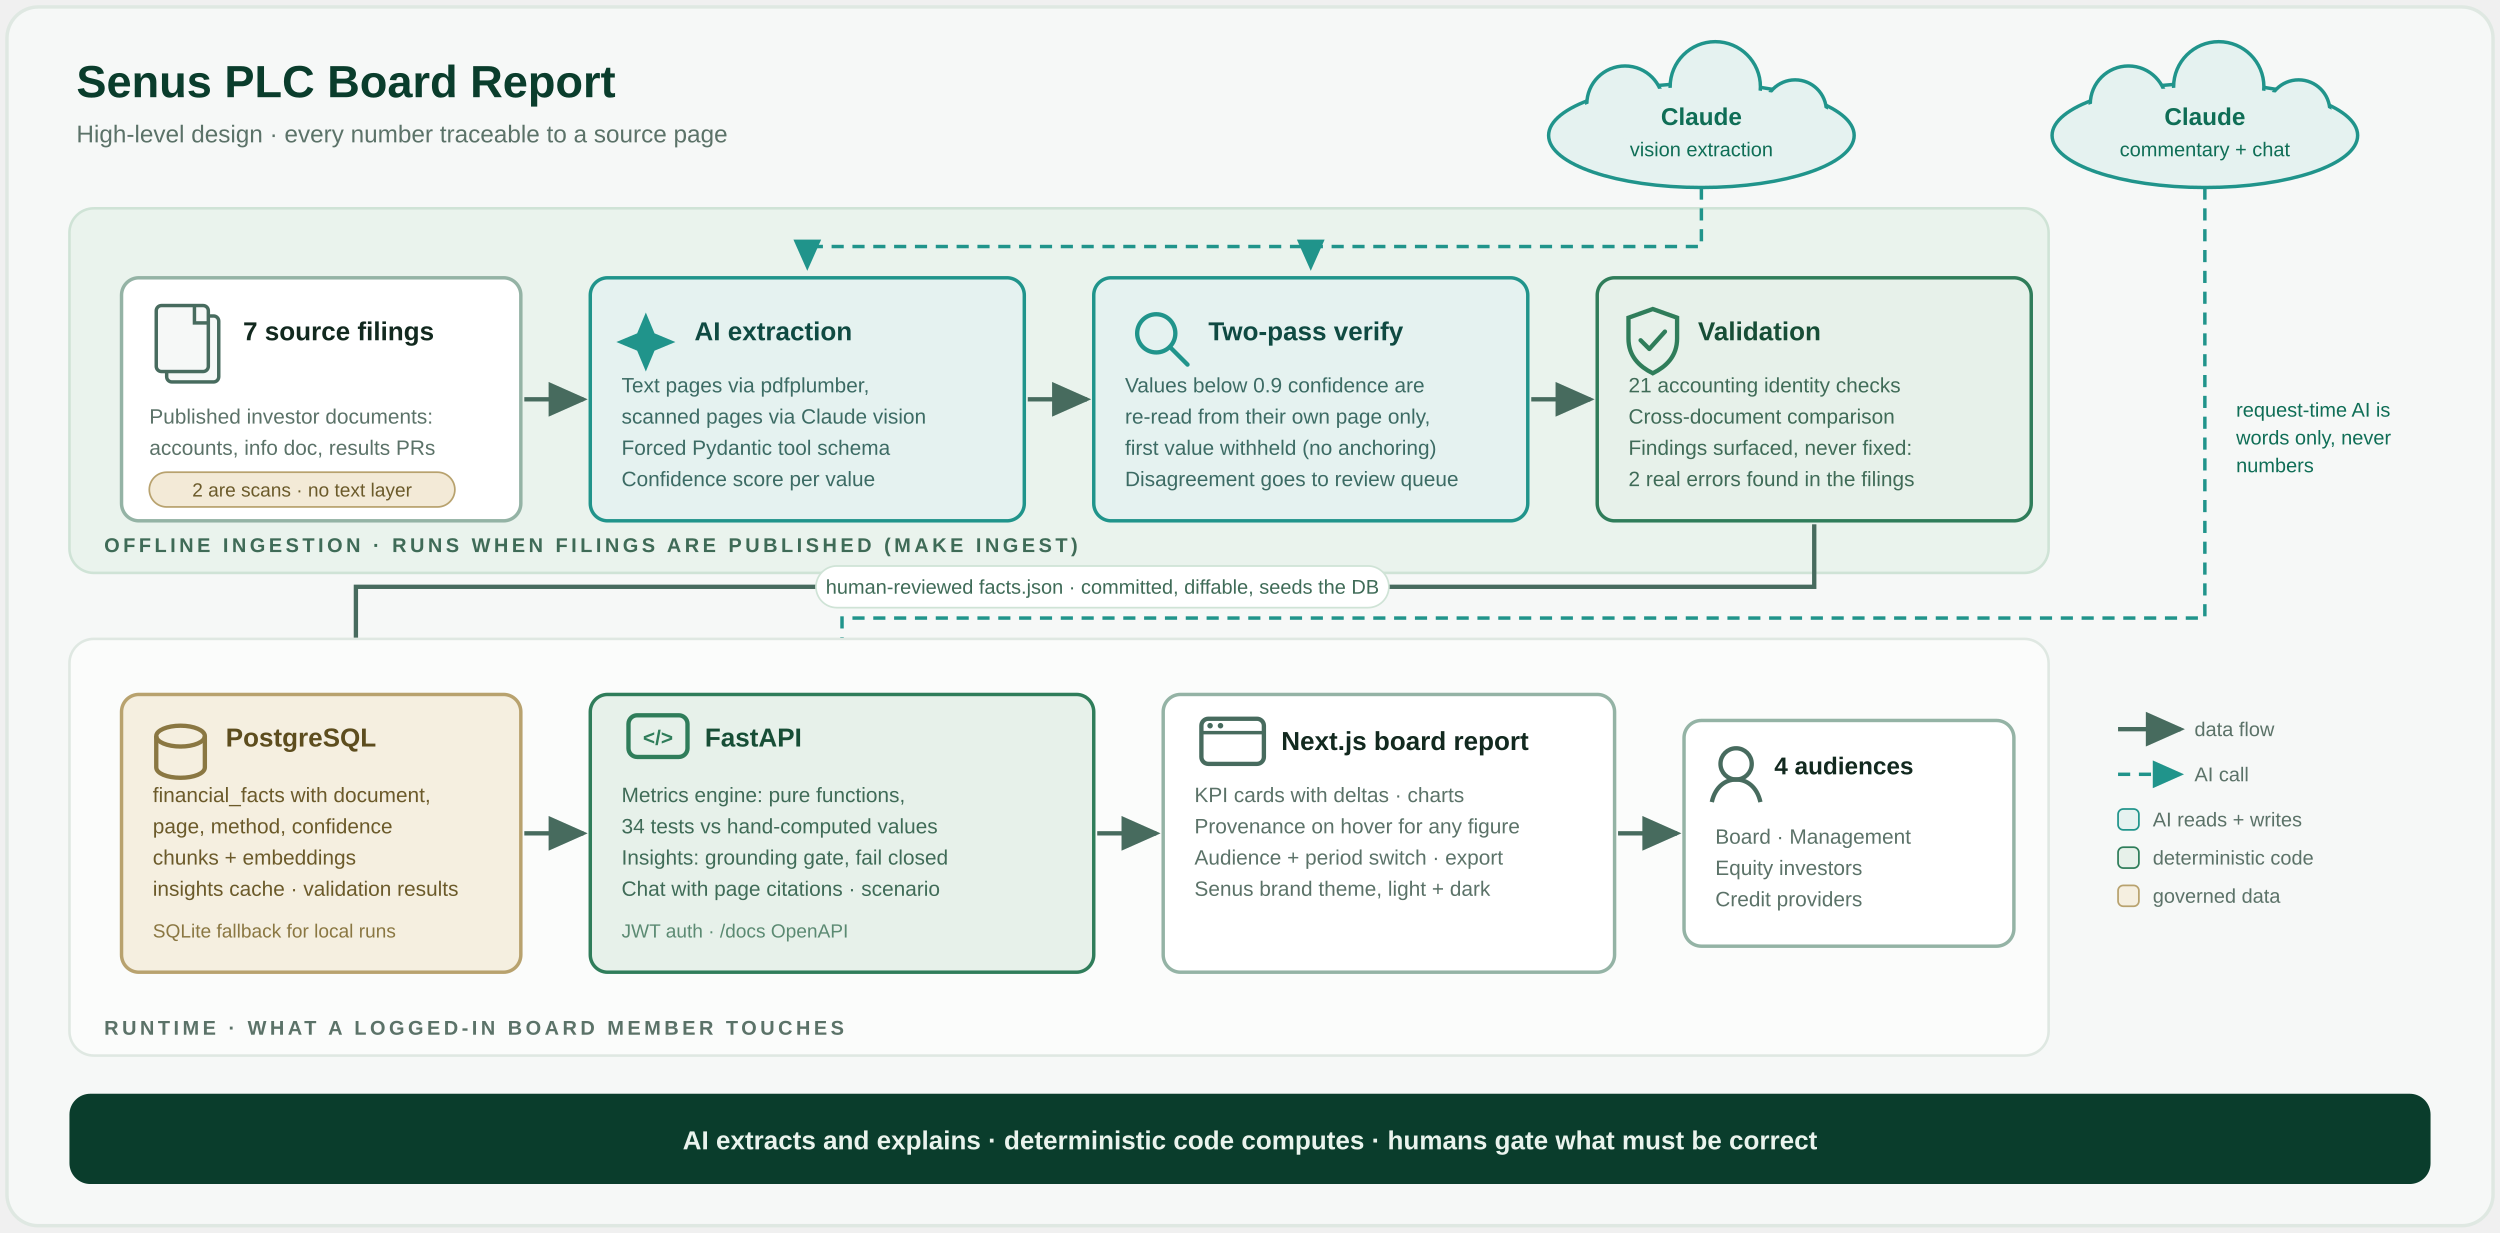
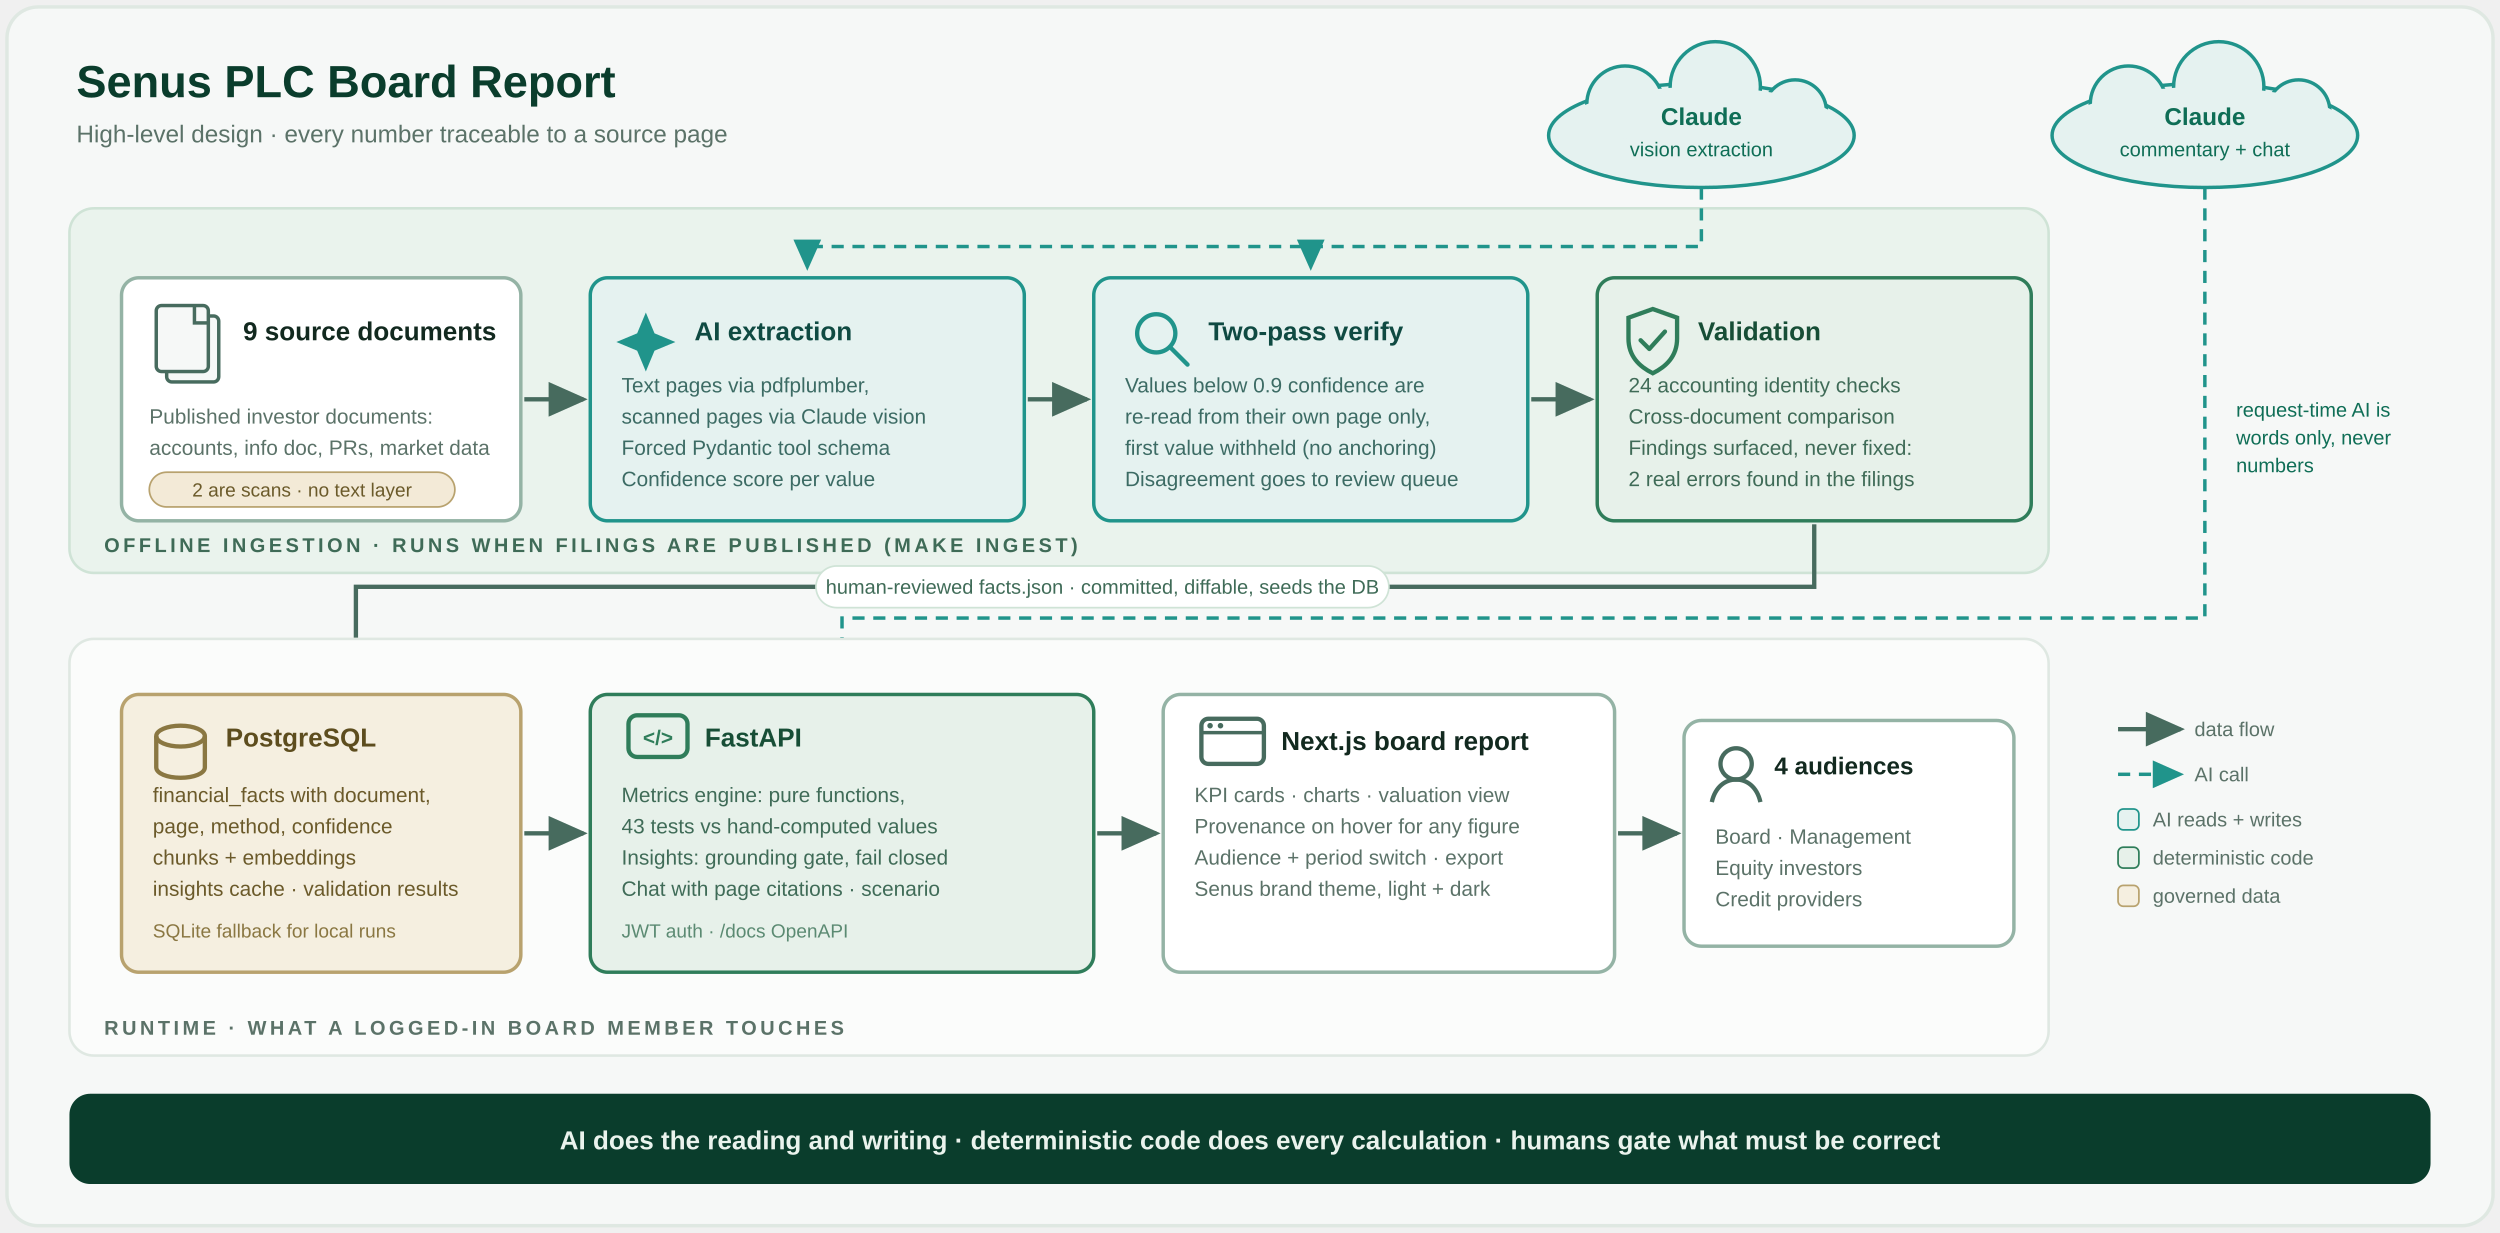
<svg xmlns="http://www.w3.org/2000/svg" viewBox="0 0 1440 710" font-family="Segoe UI, Arial, Helvetica, sans-serif">
  <defs>
    <marker id="ag" markerWidth="10" markerHeight="8" refX="8" refY="4" orient="auto">
      <path d="M0,0 L9,4 L0,8 Z" fill="#476b5e" />
    </marker>
    <marker id="at" markerWidth="10" markerHeight="8" refX="8" refY="4" orient="auto">
      <path d="M0,0 L9,4 L0,8 Z" fill="#20948b" />
    </marker>
  </defs>
  <rect x="4" y="4" width="1432" height="702" rx="18" fill="#f6f8f7" stroke="#dfe8e2" stroke-width="2" />
  <text x="44" y="56" font-size="26" font-weight="700" fill="#0a3d2c">Senus PLC Board Report</text>
  <text x="44" y="82" font-size="14" fill="#5b7268">High-level design · every number traceable to a source page</text>
  <g>
    <ellipse cx="980" cy="78" rx="88" ry="30" fill="#e5f2f0" stroke="#20948b" stroke-width="2" />
    <circle cx="936" cy="60" r="22" fill="#e5f2f0" stroke="#20948b" stroke-width="2" />
    <circle cx="988" cy="50" r="26" fill="#e5f2f0" stroke="#20948b" stroke-width="2" />
    <circle cx="1034" cy="64" r="18" fill="#e5f2f0" stroke="#20948b" stroke-width="2" />
    <ellipse cx="980" cy="78" rx="86" ry="28" fill="#e5f2f0" />
    <circle cx="936" cy="60" r="20" fill="#e5f2f0" />
    <circle cx="988" cy="50" r="24" fill="#e5f2f0" />
    <text x="980" y="72" font-size="14" font-weight="700" fill="#0f6e56" text-anchor="middle">Claude</text>
    <text x="980" y="90" font-size="11.5" fill="#0f6e56" text-anchor="middle">vision extraction</text>
  </g>
  <g>
    <ellipse cx="1270" cy="78" rx="88" ry="30" fill="#e5f2f0" stroke="#20948b" stroke-width="2" />
    <circle cx="1226" cy="60" r="22" fill="#e5f2f0" stroke="#20948b" stroke-width="2" />
    <circle cx="1278" cy="50" r="26" fill="#e5f2f0" stroke="#20948b" stroke-width="2" />
    <circle cx="1324" cy="64" r="18" fill="#e5f2f0" stroke="#20948b" stroke-width="2" />
    <ellipse cx="1270" cy="78" rx="86" ry="28" fill="#e5f2f0" />
    <circle cx="1226" cy="60" r="20" fill="#e5f2f0" />
    <circle cx="1278" cy="50" r="24" fill="#e5f2f0" />
    <text x="1270" y="72" font-size="14" font-weight="700" fill="#0f6e56" text-anchor="middle">Claude</text>
    <text x="1270" y="90" font-size="11.5" fill="#0f6e56" text-anchor="middle">commentary + chat</text>
  </g>
  <rect x="40" y="120" width="1140" height="210" rx="14" fill="#eaf3ed" stroke="#cfe3d6" stroke-width="1.5" />
  <text x="60" y="318" font-size="11.5" fill="#3f6b57" letter-spacing="2" font-weight="600">OFFLINE INGESTION · RUNS WHEN FILINGS ARE PUBLISHED (MAKE INGEST)</text>
  <g>
    <rect x="70" y="160" width="230" height="140" rx="10" fill="#ffffff" stroke="#94b3a5" stroke-width="2" />
    <g stroke="#476b5e" stroke-width="2" fill="#f6f8f7">
      <rect x="96" y="182" width="30" height="38" rx="3" />
      <rect x="90" y="176" width="30" height="38" rx="3" />
      <path d="M112 176 L112 186 L120 186" fill="none" />
    </g>
-     <text x="140" y="196" font-size="15" font-weight="700" fill="#12291f">7 source filings</text>
+     <text x="140" y="196" font-size="15" font-weight="700" fill="#12291f">9 source documents</text>
    <text x="86" y="244" font-size="12" fill="#5b7268">Published investor documents:</text>
-     <text x="86" y="262" font-size="12" fill="#5b7268">accounts, info doc, results PRs</text>
+     <text x="86" y="262" font-size="12" fill="#5b7268">accounts, info doc, PRs, market data</text>
    <rect x="86" y="272" width="176" height="20" rx="10" fill="#f3ead7" stroke="#b8a26e" />
    <text x="174" y="286" font-size="11" fill="#6b5a2a" text-anchor="middle">2 are scans · no text layer</text>
  </g>
  <path d="M302 230 H336" stroke="#476b5e" stroke-width="2.5" marker-end="url(#ag)" />
  <g>
    <rect x="340" y="160" width="250" height="140" rx="10" fill="#e5f2f0" stroke="#20948b" stroke-width="2" />
    <path d="M372 180 l5 12 12 5 -12 5 -5 12 -5 -12 -12 -5 12 -5 Z" fill="#20948b" />
    <text x="400" y="196" font-size="15" font-weight="700" fill="#0f4a42">AI extraction</text>
    <text x="358" y="226" font-size="12" fill="#3c6b64">Text pages via pdfplumber,</text>
    <text x="358" y="244" font-size="12" fill="#3c6b64">scanned pages via Claude vision</text>
    <text x="358" y="262" font-size="12" fill="#3c6b64">Forced Pydantic tool schema</text>
    <text x="358" y="280" font-size="12" fill="#3c6b64">Confidence score per value</text>
  </g>
  <path d="M592 230 H626" stroke="#476b5e" stroke-width="2.5" marker-end="url(#ag)" />
  <g>
    <rect x="630" y="160" width="250" height="140" rx="10" fill="#e5f2f0" stroke="#20948b" stroke-width="2" />
    <circle cx="666" cy="192" r="11" fill="none" stroke="#20948b" stroke-width="2.5" />
    <path d="M674 200 L684 210" stroke="#20948b" stroke-width="2.5" stroke-linecap="round" />
    <text x="696" y="196" font-size="15" font-weight="700" fill="#0f4a42">Two-pass verify</text>
    <text x="648" y="226" font-size="12" fill="#3c6b64">Values below 0.9 confidence are</text>
    <text x="648" y="244" font-size="12" fill="#3c6b64">re-read from their own page only,</text>
    <text x="648" y="262" font-size="12" fill="#3c6b64">first value withheld (no anchoring)</text>
    <text x="648" y="280" font-size="12" fill="#3c6b64">Disagreement goes to review queue</text>
  </g>
  <path d="M882 230 H916" stroke="#476b5e" stroke-width="2.5" marker-end="url(#ag)" />
  <g>
    <rect x="920" y="160" width="250" height="140" rx="10" fill="#e7f1ea" stroke="#2f7d5a" stroke-width="2" />
    <path d="M952 178 l14 5 v12 c0 10 -6 16 -14 20 c-8 -4 -14 -10 -14 -20 v-12 Z" fill="none" stroke="#2f7d5a" stroke-width="2.5" />
    <path d="M945 196 l5 5 9 -10" fill="none" stroke="#2f7d5a" stroke-width="2.5" stroke-linecap="round" stroke-linejoin="round" />
    <text x="978" y="196" font-size="15" font-weight="700" fill="#174e36">Validation</text>
-     <text x="938" y="226" font-size="12" fill="#3f6b57">21 accounting identity checks</text>
+     <text x="938" y="226" font-size="12" fill="#3f6b57">24 accounting identity checks</text>
    <text x="938" y="244" font-size="12" fill="#3f6b57">Cross-document comparison</text>
    <text x="938" y="262" font-size="12" fill="#3f6b57">Findings surfaced, never fixed:</text>
    <text x="938" y="280" font-size="12" fill="#3f6b57">2 real errors found in the filings</text>
  </g>
  <path d="M980 108 V142 H465 V154" fill="none" stroke="#20948b" stroke-width="2" stroke-dasharray="7 5" marker-end="url(#at)" />
  <path d="M755 142 V154" fill="none" stroke="#20948b" stroke-width="2" stroke-dasharray="7 5" marker-end="url(#at)" />
  <path d="M1045 302 V338 H205 V394" fill="none" stroke="#476b5e" stroke-width="2.5" marker-end="url(#ag)" />
  <rect x="470" y="326" width="330" height="24" rx="12" fill="#ffffff" stroke="#cfe3d6" />
  <text x="635" y="342" font-size="11.5" fill="#3f6b57" text-anchor="middle">human-reviewed facts.json · committed, diffable, seeds the DB</text>
  <path d="M1270 108 V356 H485 V394" fill="none" stroke="#20948b" stroke-width="2" stroke-dasharray="7 5" marker-end="url(#at)" />
  <text x="1288" y="240" font-size="11.5" fill="#0f6e56">request-time AI is</text>
  <text x="1288" y="256" font-size="11.5" fill="#0f6e56">words only, never</text>
  <text x="1288" y="272" font-size="11.5" fill="#0f6e56">numbers</text>
  <rect x="40" y="368" width="1140" height="240" rx="14" fill="#fbfcfb" stroke="#dfe8e2" stroke-width="1.5" />
  <text x="60" y="596" font-size="11.5" fill="#5b7268" letter-spacing="2" font-weight="600">RUNTIME · WHAT A LOGGED-IN BOARD MEMBER TOUCHES</text>
  <g>
    <rect x="70" y="400" width="230" height="160" rx="10" fill="#f5efe0" stroke="#b8a26e" stroke-width="2" />
    <ellipse cx="104" cy="424" rx="14" ry="6" fill="none" stroke="#8a7742" stroke-width="2.5" />
    <path d="M90 424 v18 c0 3.5 6.3 6 14 6 s14 -2.5 14 -6 v-18" fill="none" stroke="#8a7742" stroke-width="2.5" />
    <text x="130" y="430" font-size="15" font-weight="700" fill="#5d4d1e">PostgreSQL</text>
    <text x="88" y="462" font-size="12" fill="#6b5a2a">financial_facts with document,</text>
    <text x="88" y="480" font-size="12" fill="#6b5a2a">page, method, confidence</text>
    <text x="88" y="498" font-size="12" fill="#6b5a2a">chunks + embeddings</text>
    <text x="88" y="516" font-size="12" fill="#6b5a2a">insights cache · validation results</text>
    <text x="88" y="540" font-size="11" fill="#8a7742">SQLite fallback for local runs</text>
  </g>
  <path d="M302 480 H336" stroke="#476b5e" stroke-width="2.5" marker-end="url(#ag)" />
  <g>
    <rect x="340" y="400" width="290" height="160" rx="10" fill="#e7f1ea" stroke="#2f7d5a" stroke-width="2" />
    <rect x="362" y="412" width="34" height="24" rx="5" fill="none" stroke="#2f7d5a" stroke-width="2.5" />
    <text x="379" y="429" font-size="12" font-weight="700" fill="#2f7d5a" text-anchor="middle">&lt;/&gt;</text>
    <text x="406" y="430" font-size="15" font-weight="700" fill="#174e36">FastAPI</text>
    <text x="358" y="462" font-size="12" fill="#3f6b57">Metrics engine: pure functions,</text>
-     <text x="358" y="480" font-size="12" fill="#3f6b57">34 tests vs hand-computed values</text>
+     <text x="358" y="480" font-size="12" fill="#3f6b57">43 tests vs hand-computed values</text>
    <text x="358" y="498" font-size="12" fill="#3f6b57">Insights: grounding gate, fail closed</text>
    <text x="358" y="516" font-size="12" fill="#3f6b57">Chat with page citations · scenario</text>
    <text x="358" y="540" font-size="11" fill="#5b8a72">JWT auth · /docs OpenAPI</text>
  </g>
  <path d="M632 480 H666" stroke="#476b5e" stroke-width="2.5" marker-end="url(#ag)" />
  <g>
    <rect x="670" y="400" width="260" height="160" rx="10" fill="#ffffff" stroke="#94b3a5" stroke-width="2" />
    <rect x="692" y="414" width="36" height="26" rx="4" fill="none" stroke="#476b5e" stroke-width="2.5" />
    <path d="M692 422 h36" stroke="#476b5e" stroke-width="2" />
    <circle cx="697" cy="418" r="1.6" fill="#476b5e" />
    <circle cx="703" cy="418" r="1.6" fill="#476b5e" />
    <text x="738" y="432" font-size="15" font-weight="700" fill="#12291f">Next.js board report</text>
-     <text x="688" y="462" font-size="12" fill="#5b7268">KPI cards with deltas · charts</text>
+     <text x="688" y="462" font-size="12" fill="#5b7268">KPI cards · charts · valuation view</text>
    <text x="688" y="480" font-size="12" fill="#5b7268">Provenance on hover for any figure</text>
    <text x="688" y="498" font-size="12" fill="#5b7268">Audience + period switch · export</text>
    <text x="688" y="516" font-size="12" fill="#5b7268">Senus brand theme, light + dark</text>
  </g>
  <path d="M932 480 H966" stroke="#476b5e" stroke-width="2.5" marker-end="url(#ag)" />
  <g>
    <rect x="970" y="415" width="190" height="130" rx="10" fill="#ffffff" stroke="#94b3a5" stroke-width="2" />
    <circle cx="1000" cy="440" r="9" fill="none" stroke="#476b5e" stroke-width="2.5" />
    <path d="M986 462 c2 -9 8 -13 14 -13 s12 4 14 13" fill="none" stroke="#476b5e" stroke-width="2.5" />
    <text x="1022" y="446" font-size="14" font-weight="700" fill="#12291f">4 audiences</text>
    <text x="988" y="486" font-size="12" fill="#5b7268">Board · Management</text>
    <text x="988" y="504" font-size="12" fill="#5b7268">Equity investors</text>
    <text x="988" y="522" font-size="12" fill="#5b7268">Credit providers</text>
  </g>
  <g font-size="11.5" fill="#5b7268">
    <path d="M1220 420 H1256" stroke="#476b5e" stroke-width="2.5" marker-end="url(#ag)" />
    <text x="1264" y="424">data flow</text>
    <path d="M1220 446 H1256" stroke="#20948b" stroke-width="2" stroke-dasharray="7 5" marker-end="url(#at)" />
    <text x="1264" y="450">AI call</text>
    <rect x="1220" y="466" width="12" height="12" rx="3" fill="#e5f2f0" stroke="#20948b" />
    <text x="1240" y="476">AI reads + writes</text>
    <rect x="1220" y="488" width="12" height="12" rx="3" fill="#e7f1ea" stroke="#2f7d5a" />
    <text x="1240" y="498">deterministic code</text>
    <rect x="1220" y="510" width="12" height="12" rx="3" fill="#f5efe0" stroke="#b8a26e" />
    <text x="1240" y="520">governed data</text>
  </g>
  <rect x="40" y="630" width="1360" height="52" rx="12" fill="#0a3d2c" />
-   <text x="720" y="662" font-size="15" fill="#eaf3ed" text-anchor="middle" font-weight="600">AI extracts and explains · deterministic code computes · humans gate what must be correct</text>
+   <text x="720" y="662" font-size="15" fill="#eaf3ed" text-anchor="middle" font-weight="600">AI does the reading and writing · deterministic code does every calculation · humans gate what must be correct</text>
</svg>
